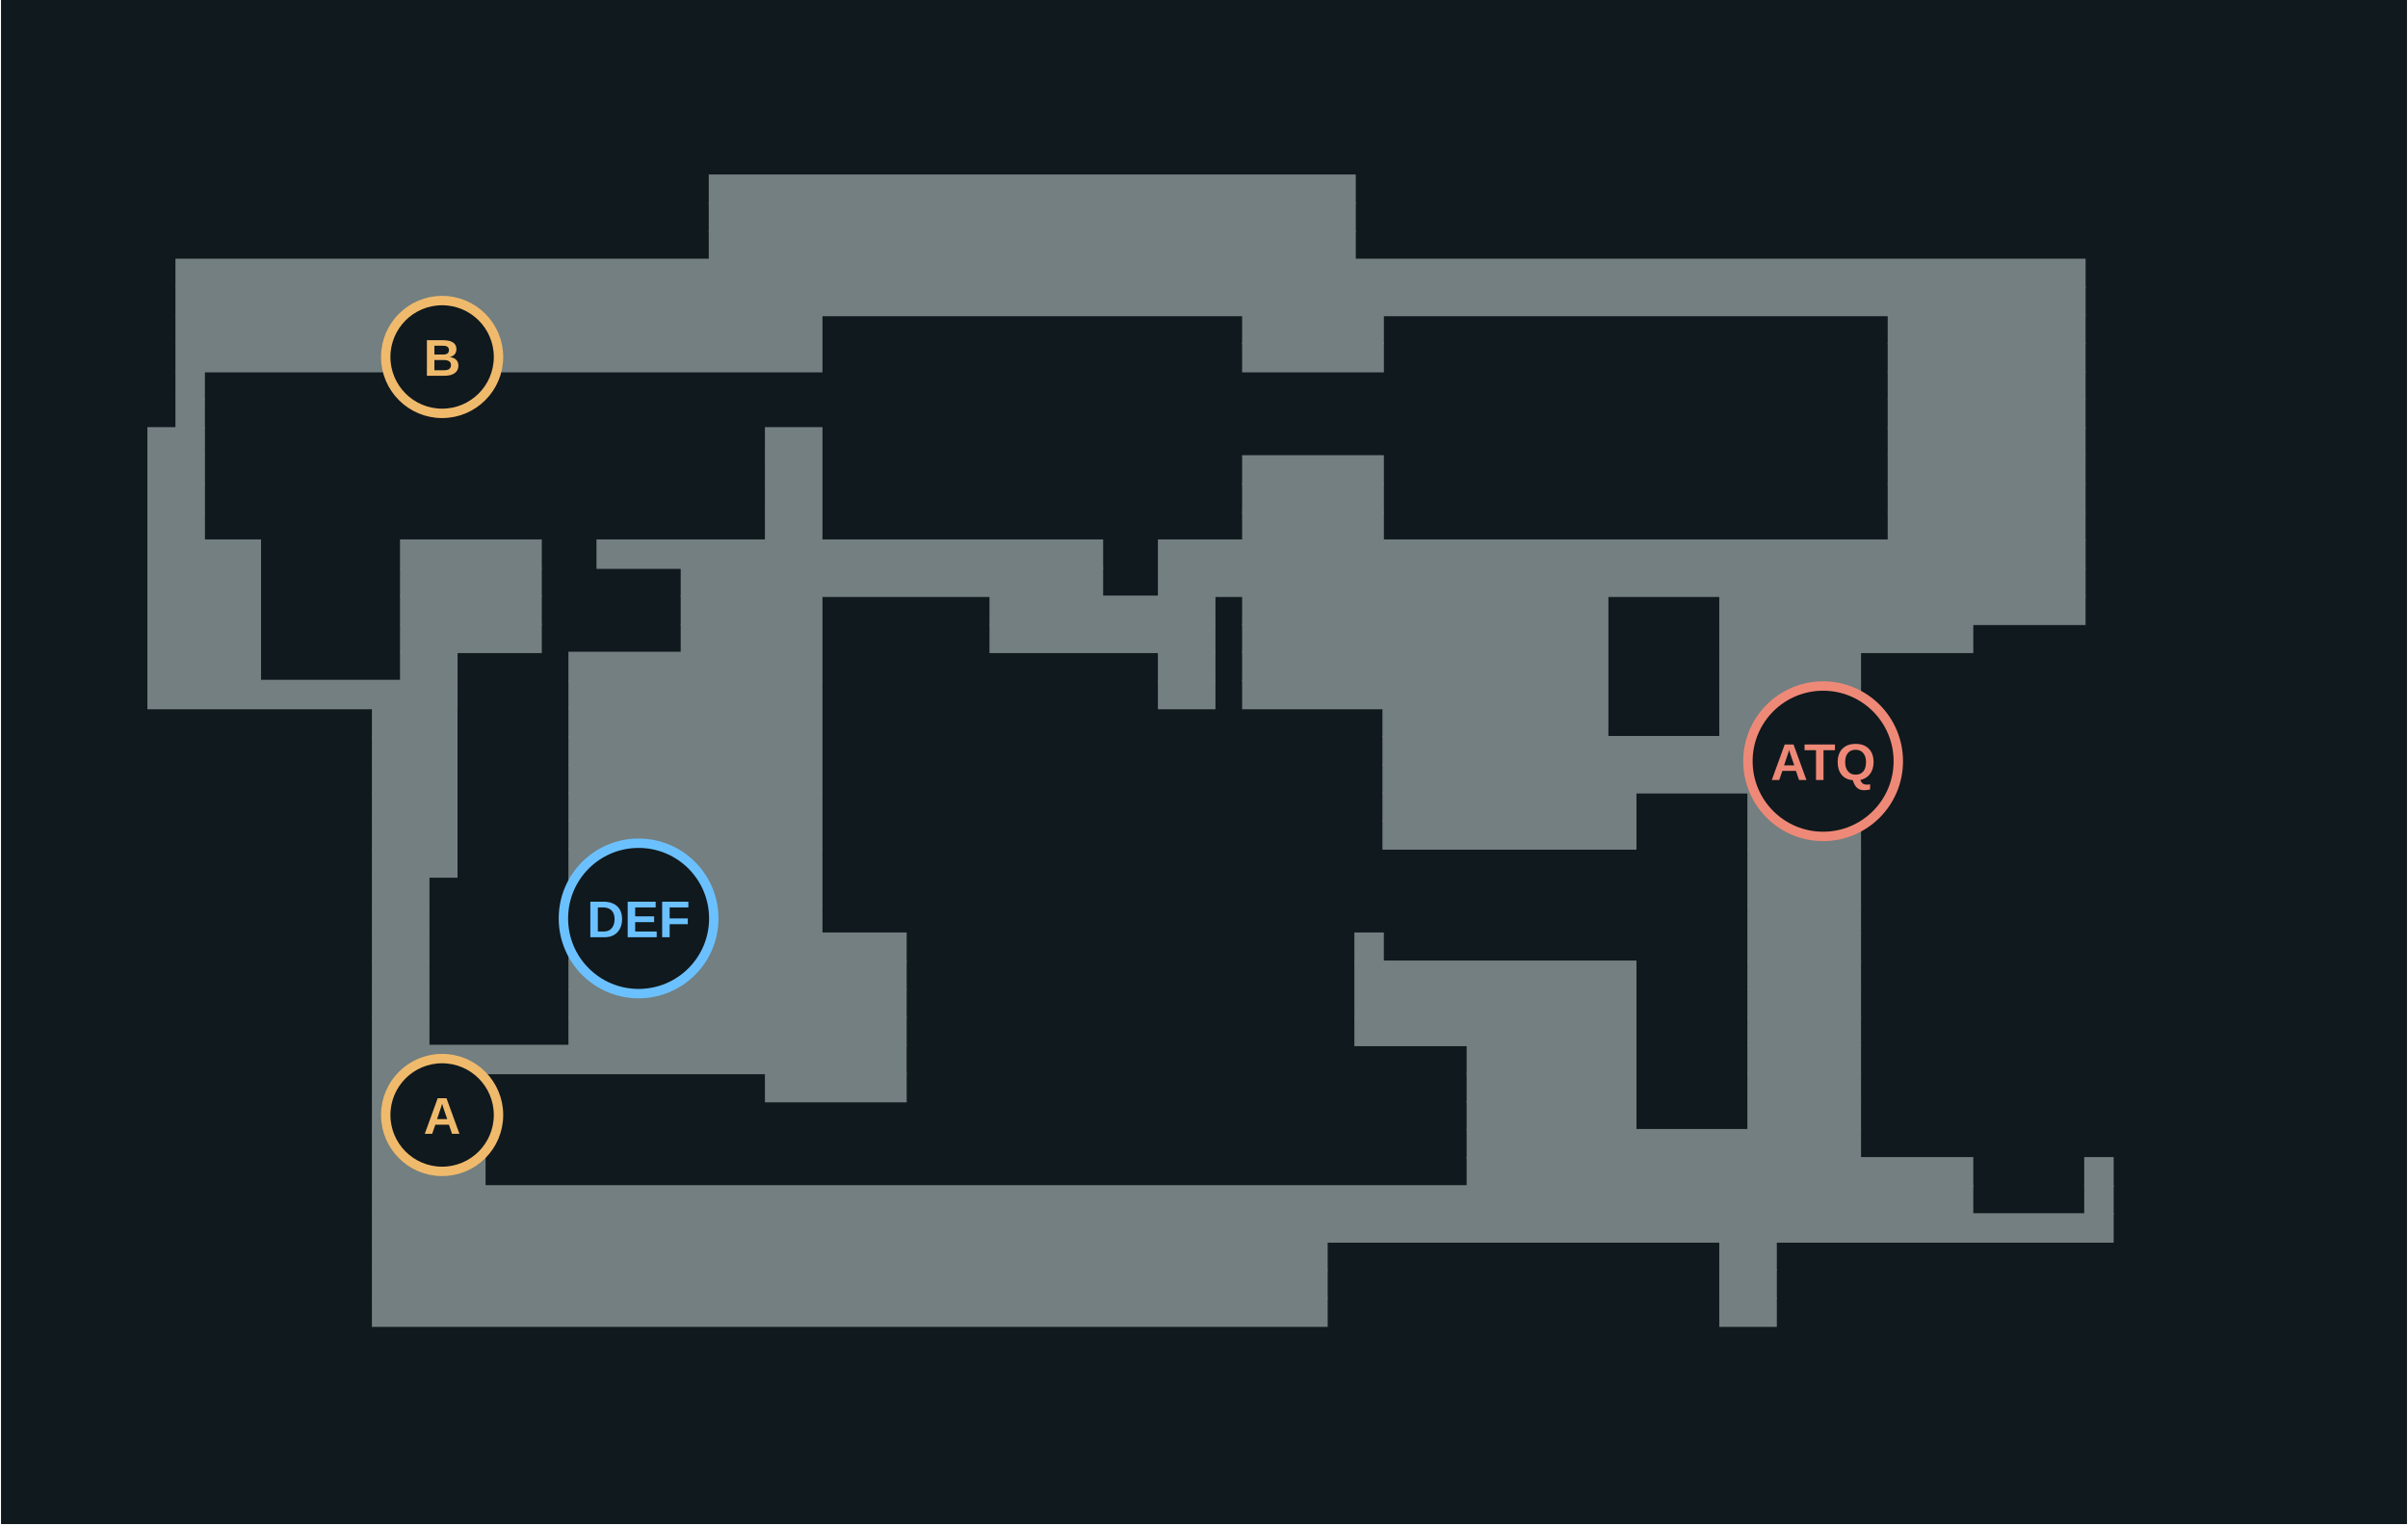
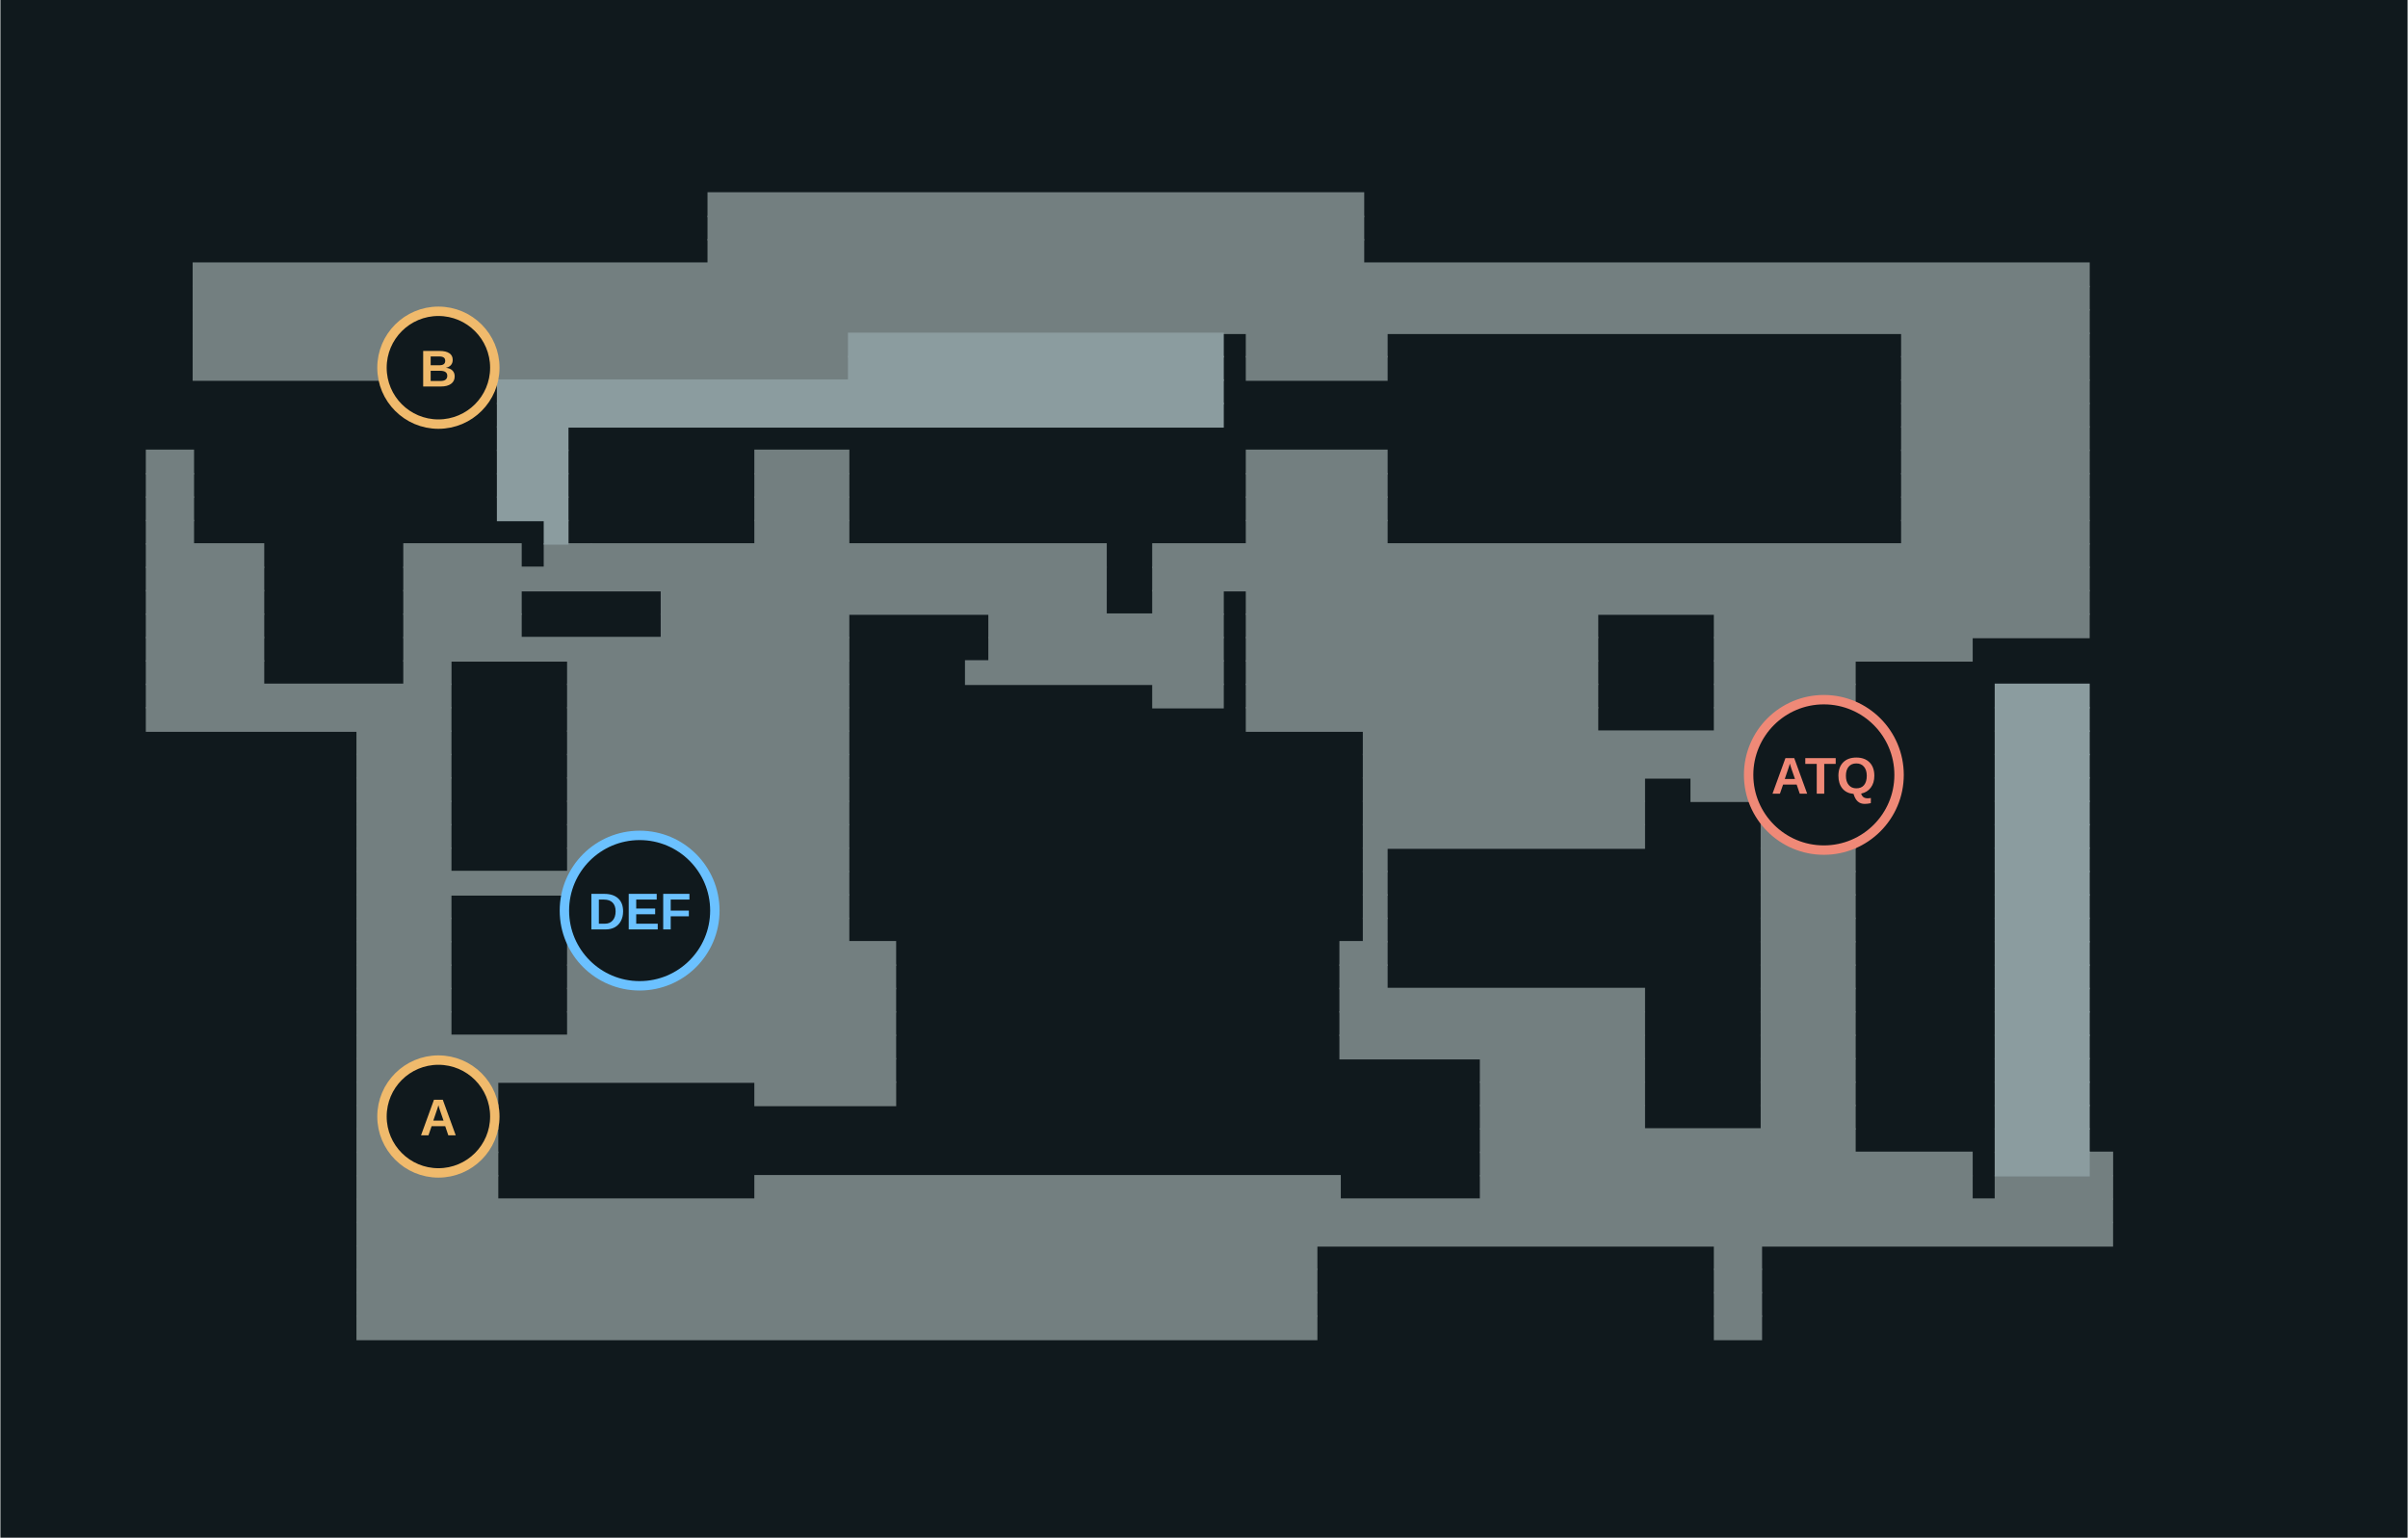
- <svg xmlns="http://www.w3.org/2000/svg" viewBox="0 0 512 324.27" width="512" height="324">
+ <svg xmlns="http://www.w3.org/2000/svg" viewBox="0 0 512 327.11" width="512" height="327">
  <rect width="100%" height="100%" fill="#10191d" />
-   <rect x="150.61" y="37.12" width="137.69" height="6.27" fill="#737f80" />
-   <rect x="150.61" y="43.09" width="137.69" height="6.27" fill="#737f80" />
-   <rect x="150.61" y="49.07" width="137.69" height="6.27" fill="#737f80" />
-   <rect x="37.12" y="55.04" width="406.49" height="6.27" fill="#737f80" />
-   <rect x="37.12" y="61.01" width="406.49" height="6.27" fill="#737f80" />
-   <rect x="37.12" y="66.99" width="137.69" height="6.27" fill="#737f80" />
-   <rect x="264.11" y="66.99" width="30.17" height="6.27" fill="#737f80" />
-   <rect x="401.49" y="66.99" width="42.11" height="6.27" fill="#737f80" />
-   <rect x="37.12" y="72.96" width="137.69" height="6.27" fill="#737f80" />
-   <rect x="264.11" y="72.96" width="30.17" height="6.27" fill="#737f80" />
-   <rect x="401.49" y="72.96" width="42.11" height="6.27" fill="#737f80" />
-   <rect x="37.12" y="78.93" width="6.27" height="6.27" fill="#737f80" />
-   <rect x="401.49" y="78.93" width="42.11" height="6.27" fill="#737f80" />
-   <rect x="37.12" y="84.91" width="6.27" height="6.27" fill="#737f80" />
-   <rect x="401.49" y="84.91" width="42.11" height="6.27" fill="#737f80" />
-   <rect x="31.15" y="90.88" width="12.25" height="6.27" fill="#737f80" />
-   <rect x="162.56" y="90.88" width="12.25" height="6.27" fill="#737f80" />
-   <rect x="401.49" y="90.88" width="42.11" height="6.27" fill="#737f80" />
-   <rect x="31.15" y="96.85" width="12.25" height="6.27" fill="#737f80" />
-   <rect x="162.56" y="96.85" width="12.25" height="6.27" fill="#737f80" />
-   <rect x="264.11" y="96.85" width="30.17" height="6.27" fill="#737f80" />
-   <rect x="401.49" y="96.85" width="42.11" height="6.27" fill="#737f80" />
-   <rect x="31.15" y="102.83" width="12.25" height="6.27" fill="#737f80" />
-   <rect x="162.56" y="102.83" width="12.25" height="6.27" fill="#737f80" />
-   <rect x="264.11" y="102.83" width="30.17" height="6.27" fill="#737f80" />
-   <rect x="401.49" y="102.83" width="42.11" height="6.27" fill="#737f80" />
-   <rect x="31.15" y="108.80" width="12.25" height="6.27" fill="#737f80" />
-   <rect x="162.56" y="108.80" width="12.25" height="6.27" fill="#737f80" />
-   <rect x="264.11" y="108.80" width="30.17" height="6.27" fill="#737f80" />
-   <rect x="401.49" y="108.80" width="42.11" height="6.27" fill="#737f80" />
-   <rect x="31.15" y="114.77" width="24.19" height="6.27" fill="#737f80" />
-   <rect x="84.91" y="114.77" width="30.17" height="6.27" fill="#737f80" />
-   <rect x="126.72" y="114.77" width="107.82" height="6.27" fill="#737f80" />
-   <rect x="246.19" y="114.77" width="197.42" height="6.27" fill="#737f80" />
-   <rect x="31.15" y="120.75" width="24.19" height="6.27" fill="#737f80" />
-   <rect x="84.91" y="120.75" width="30.17" height="6.27" fill="#737f80" />
-   <rect x="144.64" y="120.75" width="89.90" height="6.27" fill="#737f80" />
-   <rect x="246.19" y="120.75" width="197.42" height="6.27" fill="#737f80" />
-   <rect x="31.15" y="126.72" width="24.19" height="6.27" fill="#737f80" />
-   <rect x="84.91" y="126.72" width="30.17" height="6.27" fill="#737f80" />
-   <rect x="144.64" y="126.72" width="30.17" height="6.27" fill="#737f80" />
-   <rect x="210.35" y="126.72" width="48.09" height="6.27" fill="#737f80" />
-   <rect x="264.11" y="126.72" width="77.95" height="6.27" fill="#737f80" />
-   <rect x="365.65" y="126.72" width="77.95" height="6.27" fill="#737f80" />
-   <rect x="31.15" y="132.69" width="24.19" height="6.27" fill="#737f80" />
-   <rect x="84.91" y="132.69" width="30.17" height="6.27" fill="#737f80" />
-   <rect x="144.64" y="132.69" width="30.17" height="6.27" fill="#737f80" />
-   <rect x="210.35" y="132.69" width="48.09" height="6.27" fill="#737f80" />
-   <rect x="264.11" y="132.69" width="77.95" height="6.27" fill="#737f80" />
-   <rect x="365.65" y="132.69" width="54.06" height="6.27" fill="#737f80" />
-   <rect x="31.15" y="138.67" width="24.19" height="6.27" fill="#737f80" />
-   <rect x="84.91" y="138.67" width="12.25" height="6.27" fill="#737f80" />
-   <rect x="120.75" y="138.67" width="54.06" height="6.27" fill="#737f80" />
-   <rect x="246.19" y="138.67" width="12.25" height="6.27" fill="#737f80" />
-   <rect x="264.11" y="138.67" width="77.95" height="6.27" fill="#737f80" />
-   <rect x="365.65" y="138.67" width="30.17" height="6.27" fill="#737f80" />
-   <rect x="31.15" y="144.64" width="66.01" height="6.27" fill="#737f80" />
-   <rect x="120.75" y="144.64" width="54.06" height="6.27" fill="#737f80" />
-   <rect x="246.19" y="144.64" width="12.25" height="6.27" fill="#737f80" />
-   <rect x="264.11" y="144.64" width="77.95" height="6.27" fill="#737f80" />
-   <rect x="365.65" y="144.64" width="30.17" height="6.27" fill="#737f80" />
-   <rect x="78.93" y="150.61" width="18.22" height="6.27" fill="#737f80" />
-   <rect x="120.75" y="150.61" width="54.06" height="6.27" fill="#737f80" />
-   <rect x="293.97" y="150.61" width="48.09" height="6.27" fill="#737f80" />
-   <rect x="365.65" y="150.61" width="30.17" height="6.27" fill="#737f80" />
-   <rect x="78.93" y="156.59" width="18.22" height="6.27" fill="#737f80" />
-   <rect x="120.75" y="156.59" width="54.06" height="6.27" fill="#737f80" />
-   <rect x="293.97" y="156.59" width="101.85" height="6.27" fill="#737f80" />
-   <rect x="78.93" y="162.56" width="18.22" height="6.27" fill="#737f80" />
-   <rect x="120.75" y="162.56" width="54.06" height="6.27" fill="#737f80" />
-   <rect x="293.97" y="162.56" width="101.85" height="6.27" fill="#737f80" />
-   <rect x="78.93" y="168.53" width="18.22" height="6.27" fill="#737f80" />
-   <rect x="120.75" y="168.53" width="54.06" height="6.27" fill="#737f80" />
-   <rect x="293.97" y="168.53" width="54.06" height="6.27" fill="#737f80" />
-   <rect x="371.63" y="168.53" width="24.19" height="6.27" fill="#737f80" />
-   <rect x="78.93" y="174.51" width="18.22" height="6.27" fill="#737f80" />
-   <rect x="120.75" y="174.51" width="54.06" height="6.27" fill="#737f80" />
-   <rect x="293.97" y="174.51" width="54.06" height="6.27" fill="#737f80" />
-   <rect x="371.63" y="174.51" width="24.19" height="6.27" fill="#737f80" />
-   <rect x="78.93" y="180.48" width="18.22" height="6.27" fill="#737f80" />
-   <rect x="120.75" y="180.48" width="54.06" height="6.27" fill="#737f80" />
-   <rect x="371.63" y="180.48" width="24.19" height="6.27" fill="#737f80" />
-   <rect x="78.93" y="186.45" width="12.25" height="6.27" fill="#737f80" />
-   <rect x="120.75" y="186.45" width="54.06" height="6.27" fill="#737f80" />
-   <rect x="371.63" y="186.45" width="24.19" height="6.27" fill="#737f80" />
-   <rect x="78.93" y="192.43" width="12.25" height="6.27" fill="#737f80" />
-   <rect x="120.75" y="192.43" width="54.06" height="6.27" fill="#737f80" />
-   <rect x="371.63" y="192.43" width="24.19" height="6.27" fill="#737f80" />
-   <rect x="78.93" y="198.40" width="12.25" height="6.27" fill="#737f80" />
-   <rect x="120.75" y="198.40" width="71.98" height="6.27" fill="#737f80" />
-   <rect x="288.00" y="198.40" width="6.27" height="6.27" fill="#737f80" />
-   <rect x="371.63" y="198.40" width="24.19" height="6.27" fill="#737f80" />
-   <rect x="78.93" y="204.37" width="12.25" height="6.27" fill="#737f80" />
-   <rect x="120.75" y="204.37" width="71.98" height="6.27" fill="#737f80" />
-   <rect x="288.00" y="204.37" width="60.03" height="6.27" fill="#737f80" />
-   <rect x="371.63" y="204.37" width="24.19" height="6.27" fill="#737f80" />
-   <rect x="78.93" y="210.35" width="12.25" height="6.27" fill="#737f80" />
-   <rect x="120.75" y="210.35" width="71.98" height="6.27" fill="#737f80" />
-   <rect x="288.00" y="210.35" width="60.03" height="6.27" fill="#737f80" />
-   <rect x="371.63" y="210.35" width="24.19" height="6.27" fill="#737f80" />
-   <rect x="78.93" y="216.32" width="12.25" height="6.27" fill="#737f80" />
-   <rect x="120.75" y="216.32" width="71.98" height="6.27" fill="#737f80" />
-   <rect x="288.00" y="216.32" width="60.03" height="6.27" fill="#737f80" />
-   <rect x="371.63" y="216.32" width="24.19" height="6.27" fill="#737f80" />
-   <rect x="78.93" y="222.29" width="113.79" height="6.27" fill="#737f80" />
-   <rect x="311.89" y="222.29" width="36.14" height="6.27" fill="#737f80" />
-   <rect x="371.63" y="222.29" width="24.19" height="6.27" fill="#737f80" />
-   <rect x="78.93" y="228.27" width="24.19" height="6.27" fill="#737f80" />
-   <rect x="162.56" y="228.27" width="30.17" height="6.27" fill="#737f80" />
-   <rect x="311.89" y="228.27" width="36.14" height="6.27" fill="#737f80" />
-   <rect x="371.63" y="228.27" width="24.19" height="6.27" fill="#737f80" />
-   <rect x="78.93" y="234.24" width="24.19" height="6.27" fill="#737f80" />
-   <rect x="311.89" y="234.24" width="36.14" height="6.27" fill="#737f80" />
-   <rect x="371.63" y="234.24" width="24.19" height="6.27" fill="#737f80" />
-   <rect x="78.93" y="240.21" width="24.19" height="6.27" fill="#737f80" />
-   <rect x="311.89" y="240.21" width="83.93" height="6.27" fill="#737f80" />
-   <rect x="78.93" y="246.19" width="24.19" height="6.27" fill="#737f80" />
-   <rect x="311.89" y="246.19" width="107.82" height="6.27" fill="#737f80" />
-   <rect x="443.31" y="246.19" width="6.27" height="6.27" fill="#737f80" />
-   <rect x="78.93" y="252.16" width="340.78" height="6.27" fill="#737f80" />
-   <rect x="443.31" y="252.16" width="6.27" height="6.27" fill="#737f80" />
-   <rect x="78.93" y="258.13" width="370.65" height="6.27" fill="#737f80" />
-   <rect x="78.93" y="264.11" width="203.39" height="6.27" fill="#737f80" />
-   <rect x="365.65" y="264.11" width="12.25" height="6.27" fill="#737f80" />
-   <rect x="78.93" y="270.08" width="203.39" height="6.27" fill="#737f80" />
-   <rect x="365.65" y="270.08" width="12.25" height="6.27" fill="#737f80" />
-   <rect x="78.93" y="276.05" width="203.39" height="6.27" fill="#737f80" />
-   <rect x="365.65" y="276.05" width="12.25" height="6.27" fill="#737f80" />
-   <circle cx="387.75" cy="161.96" r="16" fill="#10191d" stroke="#ef8977" stroke-width="2" />
-   <text x="387.75" y="165.96" text-anchor="middle" fill="#ef8977" font-family="Arial,sans-serif" font-weight="bold" font-size="11">ATQ</text>
-   <circle cx="135.68" cy="195.41" r="16" fill="#10191d" stroke="#6bc1ff" stroke-width="2" />
-   <text x="135.68" y="199.41" text-anchor="middle" fill="#6bc1ff" font-family="Arial,sans-serif" font-weight="bold" font-size="11">DEF</text>
-   <circle cx="93.87" cy="237.23" r="12" fill="#10191d" stroke="#f0ba6c" stroke-width="2" />
-   <text x="93.87" y="241.23" text-anchor="middle" fill="#f0ba6c" font-family="Arial,sans-serif" font-weight="bold" font-size="11">A</text>
-   <circle cx="93.87" cy="75.95" r="12" fill="#10191d" stroke="#f0ba6c" stroke-width="2" />
-   <text x="93.87" y="79.95" text-anchor="middle" fill="#f0ba6c" font-family="Arial,sans-serif" font-weight="bold" font-size="11">B</text>
+   <rect x="150.40" y="40.89" width="139.68" height="5.28" fill="#737f80" />
+   <rect x="150.40" y="45.87" width="139.68" height="5.28" fill="#737f80" />
+   <rect x="150.40" y="50.84" width="139.68" height="5.28" fill="#737f80" />
+   <rect x="40.89" y="55.82" width="403.50" height="5.28" fill="#737f80" />
+   <rect x="40.89" y="60.80" width="403.50" height="5.28" fill="#737f80" />
+   <rect x="40.89" y="65.78" width="403.50" height="5.28" fill="#737f80" />
+   <rect x="40.89" y="70.76" width="139.68" height="5.28" fill="#737f80" />
+   <rect x="264.89" y="70.76" width="30.17" height="5.28" fill="#737f80" />
+   <rect x="404.27" y="70.76" width="40.12" height="5.28" fill="#737f80" />
+   <rect x="40.89" y="75.73" width="139.68" height="5.28" fill="#737f80" />
+   <rect x="264.89" y="75.73" width="30.17" height="5.28" fill="#737f80" />
+   <rect x="404.27" y="75.73" width="40.12" height="5.28" fill="#737f80" />
+   <rect x="404.27" y="80.71" width="40.12" height="5.28" fill="#737f80" />
+   <rect x="404.27" y="85.69" width="40.12" height="5.28" fill="#737f80" />
+   <rect x="404.27" y="90.67" width="40.12" height="5.28" fill="#737f80" />
+   <rect x="30.93" y="95.64" width="10.26" height="5.28" fill="#737f80" />
+   <rect x="160.36" y="95.64" width="20.21" height="5.28" fill="#737f80" />
+   <rect x="264.89" y="95.64" width="30.17" height="5.28" fill="#737f80" />
+   <rect x="404.27" y="95.64" width="40.12" height="5.28" fill="#737f80" />
+   <rect x="30.93" y="100.62" width="10.26" height="5.28" fill="#737f80" />
+   <rect x="160.36" y="100.62" width="20.21" height="5.28" fill="#737f80" />
+   <rect x="264.89" y="100.62" width="30.17" height="5.28" fill="#737f80" />
+   <rect x="404.27" y="100.62" width="40.12" height="5.28" fill="#737f80" />
+   <rect x="30.93" y="105.60" width="10.26" height="5.28" fill="#737f80" />
+   <rect x="160.36" y="105.60" width="20.21" height="5.28" fill="#737f80" />
+   <rect x="264.89" y="105.60" width="30.17" height="5.28" fill="#737f80" />
+   <rect x="404.27" y="105.60" width="40.12" height="5.28" fill="#737f80" />
+   <rect x="30.93" y="110.58" width="10.26" height="5.28" fill="#737f80" />
+   <rect x="160.36" y="110.58" width="20.21" height="5.28" fill="#737f80" />
+   <rect x="264.89" y="110.58" width="30.17" height="5.28" fill="#737f80" />
+   <rect x="404.27" y="110.58" width="40.12" height="5.28" fill="#737f80" />
+   <rect x="30.93" y="115.56" width="25.19" height="5.28" fill="#737f80" />
+   <rect x="85.69" y="115.56" width="25.19" height="5.28" fill="#737f80" />
+   <rect x="125.51" y="115.56" width="109.81" height="5.28" fill="#737f80" />
+   <rect x="244.98" y="115.56" width="199.41" height="5.28" fill="#737f80" />
+   <rect x="30.93" y="120.53" width="25.19" height="5.28" fill="#737f80" />
+   <rect x="85.69" y="120.53" width="149.63" height="5.28" fill="#737f80" />
+   <rect x="244.98" y="120.53" width="199.41" height="5.28" fill="#737f80" />
+   <rect x="30.93" y="125.51" width="25.19" height="5.28" fill="#737f80" />
+   <rect x="85.69" y="125.51" width="25.19" height="5.28" fill="#737f80" />
+   <rect x="140.44" y="125.51" width="94.88" height="5.28" fill="#737f80" />
+   <rect x="244.98" y="125.51" width="15.23" height="5.28" fill="#737f80" />
+   <rect x="264.89" y="125.51" width="179.50" height="5.28" fill="#737f80" />
+   <rect x="30.93" y="130.49" width="25.19" height="5.28" fill="#737f80" />
+   <rect x="85.69" y="130.49" width="25.19" height="5.28" fill="#737f80" />
+   <rect x="140.44" y="130.49" width="40.12" height="5.28" fill="#737f80" />
+   <rect x="210.13" y="130.49" width="50.08" height="5.28" fill="#737f80" />
+   <rect x="264.89" y="130.49" width="74.97" height="5.28" fill="#737f80" />
+   <rect x="364.44" y="130.49" width="79.94" height="5.28" fill="#737f80" />
+   <rect x="30.93" y="135.47" width="25.19" height="5.28" fill="#737f80" />
+   <rect x="85.69" y="135.47" width="94.88" height="5.28" fill="#737f80" />
+   <rect x="210.13" y="135.47" width="50.08" height="5.28" fill="#737f80" />
+   <rect x="264.89" y="135.47" width="74.97" height="5.28" fill="#737f80" />
+   <rect x="364.44" y="135.47" width="55.06" height="5.28" fill="#737f80" />
+   <rect x="30.93" y="140.44" width="25.19" height="5.28" fill="#737f80" />
+   <rect x="85.69" y="140.44" width="10.26" height="5.28" fill="#737f80" />
+   <rect x="120.53" y="140.44" width="60.03" height="5.28" fill="#737f80" />
+   <rect x="205.16" y="140.44" width="55.06" height="5.28" fill="#737f80" />
+   <rect x="264.89" y="140.44" width="74.97" height="5.28" fill="#737f80" />
+   <rect x="364.44" y="140.44" width="30.17" height="5.28" fill="#737f80" />
+   <rect x="30.93" y="145.42" width="65.01" height="5.28" fill="#737f80" />
+   <rect x="120.53" y="145.42" width="60.03" height="5.28" fill="#737f80" />
+   <rect x="244.98" y="145.42" width="15.23" height="5.28" fill="#737f80" />
+   <rect x="264.89" y="145.42" width="74.97" height="5.28" fill="#737f80" />
+   <rect x="364.44" y="145.42" width="30.17" height="5.28" fill="#737f80" />
+   <rect x="30.93" y="150.40" width="65.01" height="5.28" fill="#737f80" />
+   <rect x="120.53" y="150.40" width="60.03" height="5.28" fill="#737f80" />
+   <rect x="264.89" y="150.40" width="74.97" height="5.28" fill="#737f80" />
+   <rect x="364.44" y="150.40" width="30.17" height="5.28" fill="#737f80" />
+   <rect x="75.73" y="155.38" width="20.21" height="5.28" fill="#737f80" />
+   <rect x="120.53" y="155.38" width="60.03" height="5.28" fill="#737f80" />
+   <rect x="289.78" y="155.38" width="104.83" height="5.28" fill="#737f80" />
+   <rect x="75.73" y="160.36" width="20.21" height="5.28" fill="#737f80" />
+   <rect x="120.53" y="160.36" width="60.03" height="5.28" fill="#737f80" />
+   <rect x="289.78" y="160.36" width="104.83" height="5.28" fill="#737f80" />
+   <rect x="75.73" y="165.33" width="20.21" height="5.28" fill="#737f80" />
+   <rect x="120.53" y="165.33" width="60.03" height="5.28" fill="#737f80" />
+   <rect x="289.78" y="165.33" width="60.03" height="5.28" fill="#737f80" />
+   <rect x="359.47" y="165.33" width="35.14" height="5.28" fill="#737f80" />
+   <rect x="75.73" y="170.31" width="20.21" height="5.28" fill="#737f80" />
+   <rect x="120.53" y="170.31" width="60.03" height="5.28" fill="#737f80" />
+   <rect x="289.78" y="170.31" width="60.03" height="5.28" fill="#737f80" />
+   <rect x="374.40" y="170.31" width="20.21" height="5.28" fill="#737f80" />
+   <rect x="75.73" y="175.29" width="20.21" height="5.28" fill="#737f80" />
+   <rect x="120.53" y="175.29" width="60.03" height="5.28" fill="#737f80" />
+   <rect x="289.78" y="175.29" width="60.03" height="5.28" fill="#737f80" />
+   <rect x="374.40" y="175.29" width="20.21" height="5.28" fill="#737f80" />
+   <rect x="75.73" y="180.27" width="20.21" height="5.28" fill="#737f80" />
+   <rect x="120.53" y="180.27" width="60.03" height="5.28" fill="#737f80" />
+   <rect x="289.78" y="180.27" width="5.28" height="5.28" fill="#737f80" />
+   <rect x="374.40" y="180.27" width="20.21" height="5.28" fill="#737f80" />
+   <rect x="75.73" y="185.24" width="104.83" height="5.28" fill="#737f80" />
+   <rect x="289.78" y="185.24" width="5.28" height="5.28" fill="#737f80" />
+   <rect x="374.40" y="185.24" width="20.21" height="5.28" fill="#737f80" />
+   <rect x="75.73" y="190.22" width="20.21" height="5.28" fill="#737f80" />
+   <rect x="120.53" y="190.22" width="60.03" height="5.28" fill="#737f80" />
+   <rect x="289.78" y="190.22" width="5.28" height="5.28" fill="#737f80" />
+   <rect x="374.40" y="190.22" width="20.21" height="5.28" fill="#737f80" />
+   <rect x="75.73" y="195.20" width="20.21" height="5.28" fill="#737f80" />
+   <rect x="120.53" y="195.20" width="60.03" height="5.28" fill="#737f80" />
+   <rect x="289.78" y="195.20" width="5.28" height="5.28" fill="#737f80" />
+   <rect x="374.40" y="195.20" width="20.21" height="5.28" fill="#737f80" />
+   <rect x="75.73" y="200.18" width="20.21" height="5.28" fill="#737f80" />
+   <rect x="120.53" y="200.18" width="69.99" height="5.28" fill="#737f80" />
+   <rect x="284.80" y="200.18" width="10.26" height="5.28" fill="#737f80" />
+   <rect x="374.40" y="200.18" width="20.21" height="5.28" fill="#737f80" />
+   <rect x="75.73" y="205.16" width="20.21" height="5.28" fill="#737f80" />
+   <rect x="120.53" y="205.16" width="69.99" height="5.28" fill="#737f80" />
+   <rect x="284.80" y="205.16" width="10.26" height="5.28" fill="#737f80" />
+   <rect x="374.40" y="205.16" width="20.21" height="5.28" fill="#737f80" />
+   <rect x="75.73" y="210.13" width="20.21" height="5.28" fill="#737f80" />
+   <rect x="120.53" y="210.13" width="69.99" height="5.28" fill="#737f80" />
+   <rect x="284.80" y="210.13" width="65.01" height="5.28" fill="#737f80" />
+   <rect x="374.40" y="210.13" width="20.21" height="5.28" fill="#737f80" />
+   <rect x="75.73" y="215.11" width="20.21" height="5.28" fill="#737f80" />
+   <rect x="120.53" y="215.11" width="69.99" height="5.28" fill="#737f80" />
+   <rect x="284.80" y="215.11" width="65.01" height="5.28" fill="#737f80" />
+   <rect x="374.40" y="215.11" width="20.21" height="5.28" fill="#737f80" />
+   <rect x="75.73" y="220.09" width="114.79" height="5.28" fill="#737f80" />
+   <rect x="284.80" y="220.09" width="65.01" height="5.28" fill="#737f80" />
+   <rect x="374.40" y="220.09" width="20.21" height="5.28" fill="#737f80" />
+   <rect x="75.73" y="225.07" width="114.79" height="5.28" fill="#737f80" />
+   <rect x="314.67" y="225.07" width="35.14" height="5.28" fill="#737f80" />
+   <rect x="374.40" y="225.07" width="20.21" height="5.28" fill="#737f80" />
+   <rect x="75.73" y="230.04" width="30.17" height="5.28" fill="#737f80" />
+   <rect x="160.36" y="230.04" width="30.17" height="5.28" fill="#737f80" />
+   <rect x="314.67" y="230.04" width="35.14" height="5.28" fill="#737f80" />
+   <rect x="374.40" y="230.04" width="20.21" height="5.28" fill="#737f80" />
+   <rect x="75.73" y="235.02" width="30.17" height="5.28" fill="#737f80" />
+   <rect x="314.67" y="235.02" width="35.14" height="5.28" fill="#737f80" />
+   <rect x="374.40" y="235.02" width="20.21" height="5.28" fill="#737f80" />
+   <rect x="75.73" y="240.00" width="30.17" height="5.28" fill="#737f80" />
+   <rect x="314.67" y="240.00" width="79.94" height="5.28" fill="#737f80" />
+   <rect x="75.73" y="244.98" width="30.17" height="5.28" fill="#737f80" />
+   <rect x="314.67" y="244.98" width="104.83" height="5.28" fill="#737f80" />
+   <rect x="444.09" y="244.98" width="5.28" height="5.28" fill="#737f80" />
+   <rect x="75.73" y="249.96" width="30.17" height="5.28" fill="#737f80" />
+   <rect x="160.36" y="249.96" width="124.74" height="5.28" fill="#737f80" />
+   <rect x="314.67" y="249.96" width="104.83" height="5.28" fill="#737f80" />
+   <rect x="444.09" y="249.96" width="5.28" height="5.28" fill="#737f80" />
+   <rect x="75.73" y="254.93" width="373.63" height="5.28" fill="#737f80" />
+   <rect x="75.73" y="259.91" width="373.63" height="5.28" fill="#737f80" />
+   <rect x="75.73" y="264.89" width="204.39" height="5.28" fill="#737f80" />
+   <rect x="364.44" y="264.89" width="10.26" height="5.28" fill="#737f80" />
+   <rect x="75.73" y="269.87" width="204.39" height="5.28" fill="#737f80" />
+   <rect x="364.44" y="269.87" width="10.26" height="5.28" fill="#737f80" />
+   <rect x="75.73" y="274.84" width="204.39" height="5.28" fill="#737f80" />
+   <rect x="364.44" y="274.84" width="10.26" height="5.28" fill="#737f80" />
+   <rect x="424.18" y="249.96" width="20.21" height="5.28" fill="#737f80" />
+   <rect x="75.73" y="279.82" width="204.39" height="5.28" fill="#737f80" />
+   <rect x="364.44" y="279.82" width="10.26" height="5.28" fill="#737f80" />
+   <rect x="424.18" y="244.98" width="20.21" height="5.28" fill="#8b9c9f" />
+   <rect x="424.18" y="240.00" width="20.21" height="5.28" fill="#8b9c9f" />
+   <rect x="424.18" y="235.02" width="20.21" height="5.28" fill="#8b9c9f" />
+   <rect x="424.18" y="230.04" width="20.21" height="5.28" fill="#8b9c9f" />
+   <rect x="424.18" y="225.07" width="20.21" height="5.28" fill="#8b9c9f" />
+   <rect x="424.18" y="220.09" width="20.21" height="5.28" fill="#8b9c9f" />
+   <rect x="424.18" y="215.11" width="20.21" height="5.28" fill="#8b9c9f" />
+   <rect x="424.18" y="210.13" width="20.21" height="5.28" fill="#8b9c9f" />
+   <rect x="424.18" y="205.16" width="20.21" height="5.28" fill="#8b9c9f" />
+   <rect x="424.18" y="200.18" width="20.21" height="5.28" fill="#8b9c9f" />
+   <rect x="424.18" y="195.20" width="20.21" height="5.28" fill="#8b9c9f" />
+   <rect x="424.18" y="190.22" width="20.21" height="5.28" fill="#8b9c9f" />
+   <rect x="424.18" y="185.24" width="20.21" height="5.28" fill="#8b9c9f" />
+   <rect x="424.18" y="180.27" width="20.21" height="5.28" fill="#8b9c9f" />
+   <rect x="424.18" y="175.29" width="20.21" height="5.28" fill="#8b9c9f" />
+   <rect x="424.18" y="170.31" width="20.21" height="5.28" fill="#8b9c9f" />
+   <rect x="424.18" y="165.33" width="20.21" height="5.28" fill="#8b9c9f" />
+   <rect x="424.18" y="160.36" width="20.21" height="5.28" fill="#8b9c9f" />
+   <rect x="424.18" y="155.38" width="20.21" height="5.28" fill="#8b9c9f" />
+   <rect x="424.18" y="150.40" width="20.21" height="5.28" fill="#8b9c9f" />
+   <rect x="424.18" y="145.42" width="20.21" height="5.28" fill="#8b9c9f" />
+   <rect x="115.56" y="115.56" width="10.26" height="5.28" fill="#737f80" />
+   <rect x="115.56" y="110.58" width="5.28" height="5.28" fill="#8b9c9f" />
+   <rect x="105.60" y="105.60" width="15.23" height="5.28" fill="#8b9c9f" />
+   <rect x="105.60" y="100.62" width="15.23" height="5.28" fill="#8b9c9f" />
+   <rect x="105.60" y="95.64" width="15.23" height="5.28" fill="#8b9c9f" />
+   <rect x="105.60" y="90.67" width="15.23" height="5.28" fill="#8b9c9f" />
+   <rect x="105.60" y="85.69" width="154.61" height="5.28" fill="#8b9c9f" />
+   <rect x="105.60" y="80.71" width="154.61" height="5.28" fill="#8b9c9f" />
+   <rect x="180.27" y="75.73" width="79.94" height="5.28" fill="#8b9c9f" />
+   <rect x="180.27" y="70.76" width="79.94" height="5.28" fill="#8b9c9f" />
+   <circle cx="387.84" cy="164.84" r="16" fill="#10191d" stroke="#ef8977" stroke-width="2" />
+   <text x="387.84" y="168.84" text-anchor="middle" fill="#ef8977" font-family="Arial,sans-serif" font-weight="bold" font-size="11">ATQ</text>
+   <circle cx="135.96" cy="193.71" r="16" fill="#10191d" stroke="#6bc1ff" stroke-width="2" />
+   <text x="135.96" y="197.71" text-anchor="middle" fill="#6bc1ff" font-family="Arial,sans-serif" font-weight="bold" font-size="11">DEF</text>
+   <circle cx="93.16" cy="237.51" r="12" fill="#10191d" stroke="#f0ba6c" stroke-width="2" />
+   <text x="93.16" y="241.51" text-anchor="middle" fill="#f0ba6c" font-family="Arial,sans-serif" font-weight="bold" font-size="11">A</text>
+   <circle cx="93.16" cy="78.22" r="12" fill="#10191d" stroke="#f0ba6c" stroke-width="2" />
+   <text x="93.16" y="82.22" text-anchor="middle" fill="#f0ba6c" font-family="Arial,sans-serif" font-weight="bold" font-size="11">B</text>
</svg>
